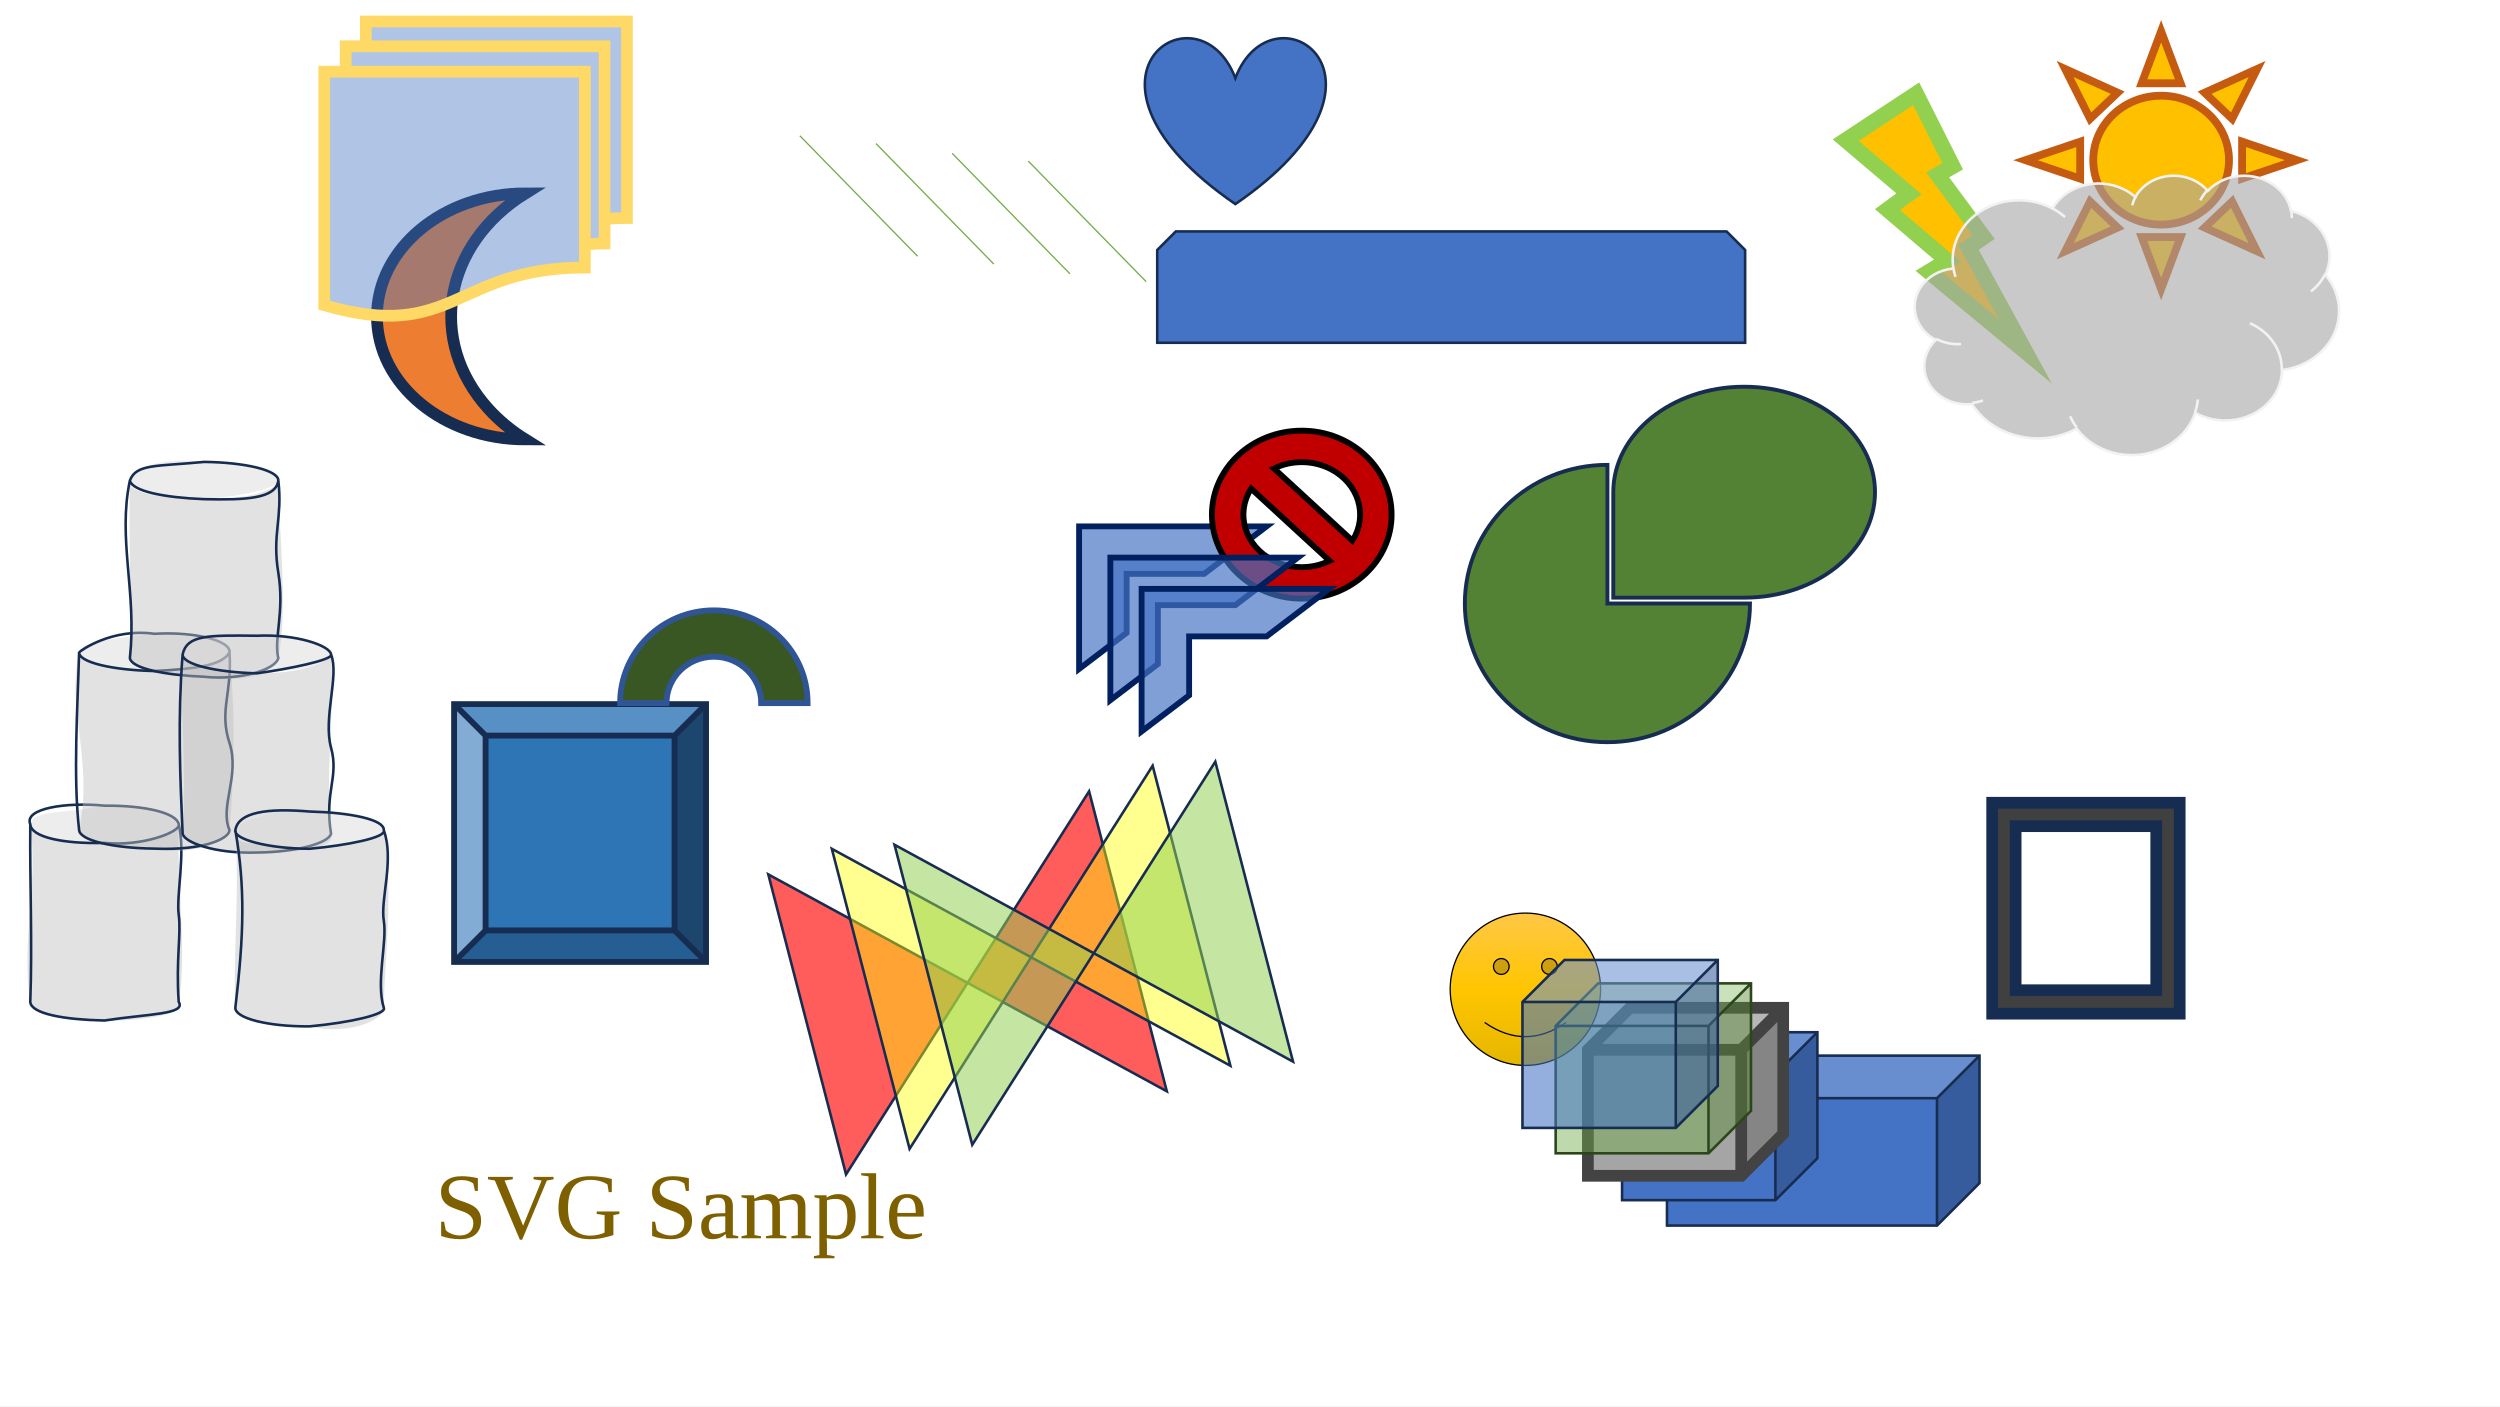
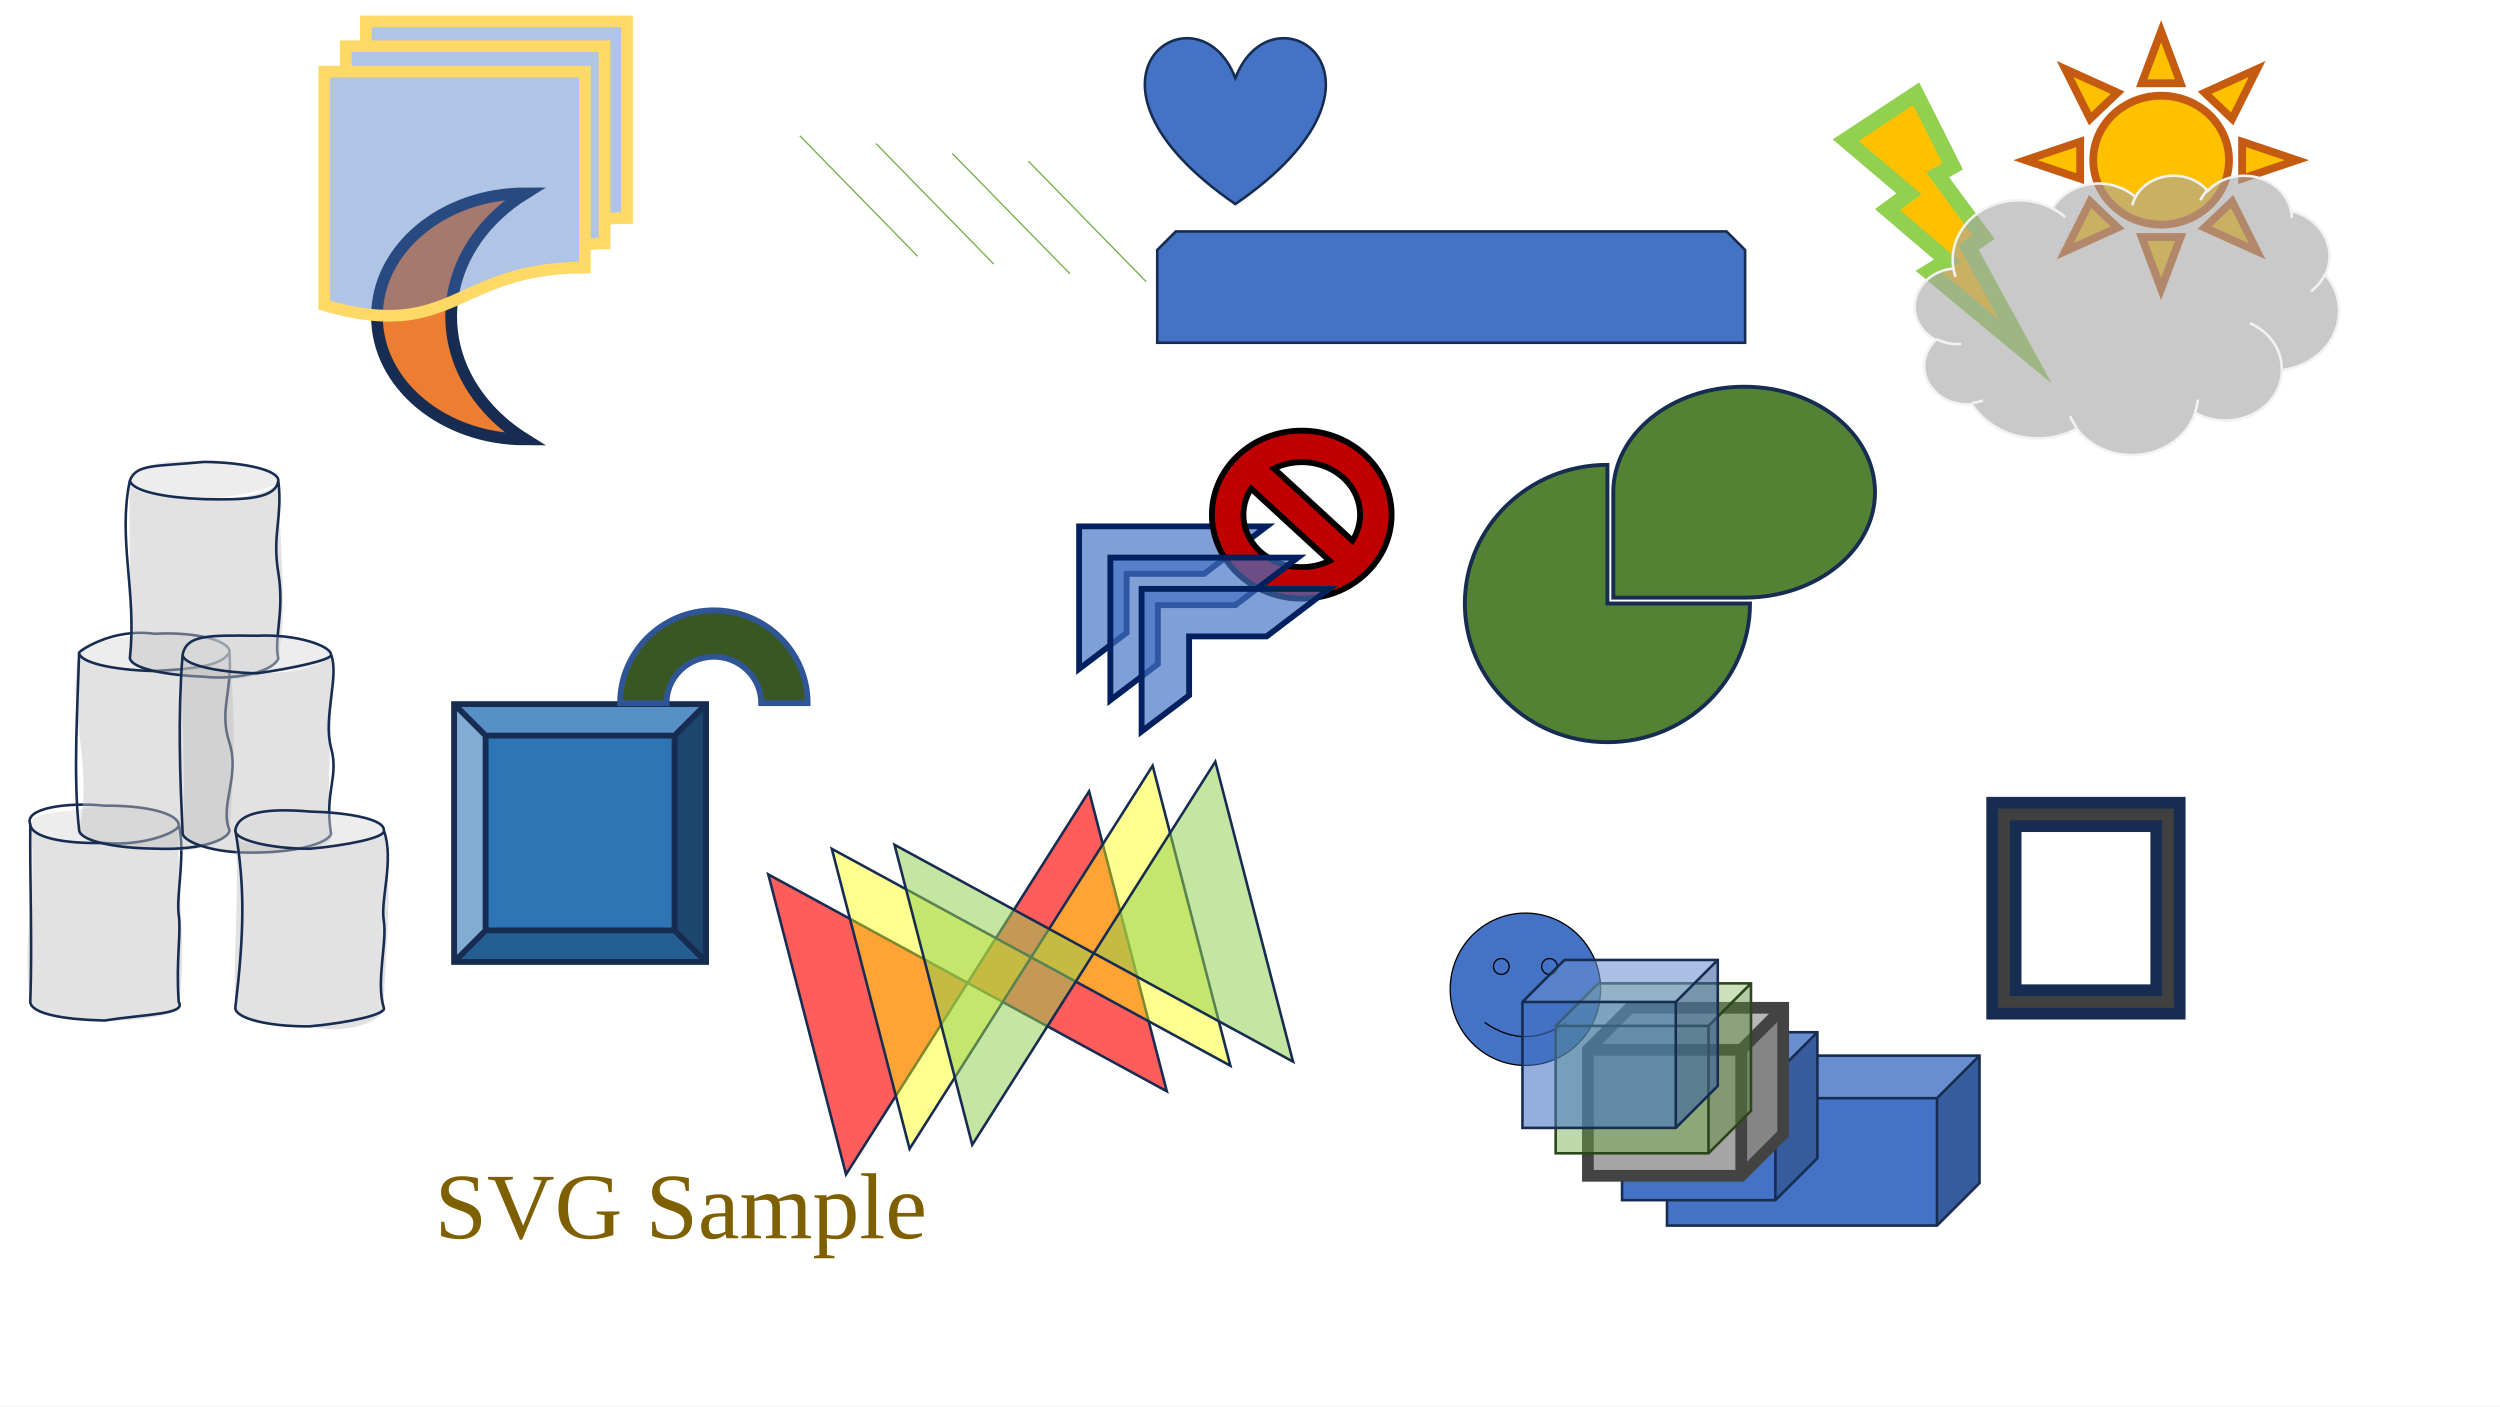
<svg xmlns="http://www.w3.org/2000/svg" width="1280" height="720" overflow="hidden">
  <defs>
    <linearGradient x1="781" y1="467.5" x2="781" y2="545.5" gradientUnits="userSpaceOnUse" spreadMethod="reflect" id="fill0">
      <stop offset="0" stop-color="#FFC746" />
      <stop offset="0.5" stop-color="#FFC600" />
      <stop offset="1" stop-color="#E5B600" />
    </linearGradient>
    <linearGradient x1="781" y1="467.5" x2="781" y2="545.5" gradientUnits="userSpaceOnUse" spreadMethod="reflect" id="fill1">
      <stop offset="0" stop-color="#CDA038" />
      <stop offset="0.5" stop-color="#CD9F00" />
      <stop offset="1" stop-color="#B89200" />
    </linearGradient>
  </defs>
  <g>
    <rect x="0" y="0" width="1280" height="720" fill="#FFFFFF" />
    <path d="M602 118.5 884 118.5 893.5 128 893.5 175.5 893.5 175.5 592.5 175.5 592.5 175.5 592.5 128Z" stroke="#172C51" stroke-width="1.333" stroke-miterlimit="8" fill="#4472C4" fill-rule="evenodd" />
    <path d="M896 309C896 348.212 863.317 380 823 380 782.683 380 750 348.212 750 309 750 269.788 782.683 238 823 238L823 309Z" stroke="#172C51" stroke-width="2" stroke-miterlimit="8" fill="#548235" fill-rule="evenodd" />
    <path d="M960 252C960 281.823 930.003 306 893 306 870.667 306 848.333 306 826 306 826 288 826 270 826 252 826 222.177 855.997 198 893 198 930.003 198 960 222.177 960 252Z" stroke="#172C51" stroke-width="2" stroke-miterlimit="8" fill="#548235" fill-rule="evenodd" />
    <path d="M1020 411 1116 411 1116 519 1020 519ZM1032 423 1032 507 1104 507 1104 423Z" stroke="#172C51" stroke-width="6" stroke-miterlimit="8" fill="#404040" fill-rule="evenodd" />
    <rect x="853.5" y="562.25" width="138.25" height="65.25" fill="#4472C4" />
    <path d="M991.75 562.25 1013.5 540.5 1013.5 605.75 991.75 627.5Z" fill="#375C9E" fill-rule="evenodd" />
    <path d="M853.5 562.25 875.25 540.5 1013.5 540.5 991.75 562.25Z" fill="#698ED0" fill-rule="evenodd" />
    <path d="M853.5 562.25 875.25 540.5 1013.5 540.5 1013.5 605.75 991.75 627.5 853.5 627.5ZM853.5 562.25 991.75 562.25 1013.5 540.5M991.75 562.25 991.75 627.5" stroke="#172C51" stroke-width="1.333" stroke-miterlimit="8" fill="none" fill-rule="evenodd" />
    <rect x="248.625" y="376.625" width="96.75" height="99.75" fill="#2E75B6" />
    <path d="M232.5 360.5 361.5 360.5 345.375 376.625 248.625 376.625Z" fill="#5790C4" fill-rule="evenodd" />
    <path d="M232.5 492.5 248.625 476.375 345.375 476.375 361.5 492.5Z" fill="#255E92" fill-rule="evenodd" />
    <path d="M232.5 360.5 248.625 376.625 248.625 476.375 232.5 492.5Z" fill="#82ACD3" fill-rule="evenodd" />
    <path d="M361.5 360.5 361.5 492.5 345.375 476.375 345.375 376.625Z" fill="#1C466D" fill-rule="evenodd" />
    <path d="M232.5 360.5 361.5 360.5 361.5 492.5 232.5 492.5ZM248.625 376.625 345.375 376.625 345.375 476.375 248.625 476.375ZM232.5 360.5 248.625 376.625M232.5 492.5 248.625 476.375M361.5 360.5 345.375 376.625M361.5 492.5 345.375 476.375" stroke="#172C51" stroke-width="3" stroke-miterlimit="8" fill="none" fill-rule="evenodd" />
    <path d="M317.5 360C317.5 333.767 338.99 312.5 365.5 312.5 392.01 312.5 413.5 333.767 413.5 360L389.75 360C389.75 346.883 378.893 336.25 365.5 336.25 352.107 336.25 341.25 346.883 341.25 360Z" stroke="#2F5597" stroke-width="3" stroke-miterlimit="8" fill="#385723" fill-rule="evenodd" />
-     <path d="M742.5 506.5C742.5 484.961 759.737 467.5 781 467.5 802.263 467.5 819.5 484.961 819.5 506.5 819.5 528.039 802.263 545.5 781 545.5 759.737 545.5 742.5 528.039 742.5 506.5Z" fill="url(#fill0)" fill-rule="evenodd" />
-     <path d="M764.655 494.836C764.655 492.592 766.451 490.774 768.666 490.774 770.881 490.774 772.676 492.592 772.676 494.836 772.676 497.08 770.881 498.899 768.666 498.899 766.451 498.899 764.655 497.08 764.655 494.836M789.324 494.836C789.324 492.592 791.119 490.774 793.334 490.774 795.549 490.774 797.345 492.592 797.345 494.836 797.345 497.08 795.549 498.899 793.334 498.899 791.119 498.899 789.324 497.08 789.324 494.836" stroke="#000000" stroke-width="0.667" stroke-miterlimit="8" fill="url(#fill1)" fill-rule="evenodd" />
+     <path d="M742.5 506.5C742.5 484.961 759.737 467.5 781 467.5 802.263 467.5 819.5 484.961 819.5 506.5 819.5 528.039 802.263 545.5 781 545.5 759.737 545.5 742.5 528.039 742.5 506.5Z" fill="#4472C4" fill-rule="evenodd" />
+     <path d="M764.655 494.836C764.655 492.592 766.451 490.774 768.666 490.774 770.881 490.774 772.676 492.592 772.676 494.836 772.676 497.08 770.881 498.899 768.666 498.899 766.451 498.899 764.655 497.08 764.655 494.836M789.324 494.836C789.324 492.592 791.119 490.774 793.334 490.774 795.549 490.774 797.345 492.592 797.345 494.836 797.345 497.08 795.549 498.899 793.334 498.899 791.119 498.899 789.324 497.08 789.324 494.836" stroke="#000000" stroke-width="0.667" stroke-miterlimit="8" fill="#4472C4" fill-rule="evenodd" />
    <path d="M760.133 523.508C774.044 533.186 787.94 533.186 801.819 523.508" stroke="#000000" stroke-width="0.667" stroke-miterlimit="8" fill="none" fill-rule="evenodd" />
    <path d="M742.5 506.5C742.5 484.961 759.737 467.5 781 467.5 802.263 467.5 819.5 484.961 819.5 506.5 819.5 528.039 802.263 545.5 781 545.5 759.737 545.5 742.5 528.039 742.5 506.5Z" stroke="#000000" stroke-width="0.667" stroke-miterlimit="8" fill="none" fill-rule="evenodd" />
    <path d="M632.5 40C651.667-10.167 726.417 40 632.5 104.5 538.583 40 613.333-10.167 632.5 40Z" stroke="#172C51" stroke-width="1.333" stroke-miterlimit="8" fill="#4472C4" fill-rule="evenodd" />
    <path d="M981.084 48 999.774 85.156 992.065 89.537 1015.61 121.376 1007.9 126.693 1037 180 987.644 139.147 997.057 133.476 966.39 107.308 977.379 99.223 945 71.772Z" stroke="#92D050" stroke-width="8" stroke-miterlimit="8" fill="#FFC000" fill-rule="evenodd" />
    <path d="M1176 82 1147.95 91.472 1147.95 72.528ZM1155.64 35.329 1142.86 60.862 1128.76 47.468ZM1106.5 16 1116.47 42.634 1096.53 42.634ZM1057.35 35.329 1084.24 47.468 1070.14 60.862ZM1037 82 1065.05 72.528 1065.05 91.472ZM1057.35 128.664 1070.14 103.138 1084.24 116.532ZM1106.5 148 1096.53 121.366 1116.47 121.366ZM1155.64 128.664 1128.76 116.532 1142.86 103.138ZM1071.75 82C1071.75 63.775 1087.31 49 1106.5 49 1125.69 49 1141.25 63.775 1141.25 82 1141.25 100.225 1125.69 115 1106.5 115 1087.31 115 1071.75 100.225 1071.75 82Z" stroke="#C55A11" stroke-width="4" stroke-miterlimit="8" fill="#FFC000" fill-rule="evenodd" />
    <path d="M1000.09 137.067C997.565 120.42 1010.57 105.089 1029.13 102.824 1036.65 101.907 1044.3 103.278 1050.85 106.72 1057.79 94.987 1074.01 90.528 1087.07 96.76 1089.36 97.85 1091.46 99.231 1093.3 100.861 1098.71 91.135 1111.87 87.184 1122.71 92.035 1125.71 93.378 1128.32 95.32 1130.36 97.712 1139.07 88.515 1154.46 87.379 1164.74 95.175 1169.06 98.451 1171.97 102.971 1172.98 107.958 1187.25 111.451 1195.67 124.683 1191.79 137.512 1191.46 138.59 1191.05 139.647 1190.56 140.675 1202.01 154.042 1199.21 173.202 1184.3 183.47 1179.66 186.666 1174.18 188.735 1168.39 189.478 1168.26 203.859 1155.14 215.425 1139.1 215.309 1133.73 215.271 1128.49 213.903 1123.94 211.359 1118.51 227.483 1099.58 236.596 1081.65 231.714 1074.14 229.668 1067.65 225.341 1063.28 219.472 1044.93 229.402 1021.1 224.06 1010.07 207.541 1009.93 207.333 1009.79 207.123 1009.66 206.912 997.646 208.174 986.765 200.485 985.355 189.74 984.603 184.012 986.711 178.28 991.117 174.069 980.715 168.577 977.221 156.522 983.312 147.143 986.827 141.733 992.99 138.156 999.908 137.513Z" stroke="#F2F2F2" stroke-width="1.333" stroke-miterlimit="8" fill="#A6A6A6" fill-rule="evenodd" fill-opacity="0.6" />
    <path d="M1004.07 176.151C999.633 176.463 995.193 175.542 991.349 173.513M1015.3 205.022C1013.51 205.66 1011.64 206.084 1009.73 206.285M1063.27 218.895C1061.93 217.088 1060.8 215.157 1059.92 213.135M1125.3 204.532C1125.1 206.676 1124.66 208.794 1123.96 210.852M1151.94 165.482C1162 169.877 1168.36 179.066 1168.27 189.102M1190.46 140.325C1188.83 143.742 1186.34 146.774 1183.19 149.182M1173.01 107.461C1173.29 108.841 1173.41 110.242 1173.39 111.644M1126.56 102.582C1127.51 100.652 1128.77 98.855 1130.29 97.247M1091.72 105.124C1092.1 103.529 1092.71 101.984 1093.52 100.523M1050.82 106.687C1053.19 107.932 1055.39 109.431 1057.35 111.15M1001.23 141.765C1000.71 140.229 1000.33 138.658 1000.09 137.069" stroke="#F2F2F2" stroke-width="1.333" stroke-miterlimit="8" fill="none" fill-rule="evenodd" />
    <path d="M269 225C227.026 225 193 196.794 193 162 193 127.206 227.026 99 269 99 227.026 125.095 218.52 174.456 250 209.25 255.401 215.22 261.798 220.523 269 225Z" stroke="#172C51" stroke-width="6" stroke-miterlimit="8" fill="#ED7D31" fill-rule="evenodd" />
    <path d="M166 156.282C232.722 175.576 232.722 136.987 299.436 136.987L299.436 36.691 166 36.691ZM176.994 36.691 176.994 23.688 309.519 23.688 309.519 124.614C304.481 124.614 299.436 125.313 299.436 125.313L299.436 36.691ZM187.327 23.688 187.327 11 321 11 321 111.611C315.259 111.611 309.519 112.135 309.519 112.135L309.519 23.688Z" fill="#4472C4" fill-rule="evenodd" fill-opacity="0.42" />
    <path d="M166 36.691 299.436 36.691 299.436 136.987C232.722 136.987 232.722 175.576 166 156.282ZM176.994 36.691 176.994 23.688 309.519 23.688 309.519 124.614C304.481 124.614 299.436 125.313 299.436 125.313M187.327 23.688 187.327 11 321 11 321 111.611C315.259 111.611 309.519 112.135 309.519 112.135" stroke="#FFD966" stroke-width="6" stroke-miterlimit="8" fill="none" fill-rule="evenodd" />
    <path d="M557.613 405.147 597.409 558.742 495.389 503.222 433.166 601.297 393.37 447.702 495.389 503.222Z" stroke="#172C51" stroke-width="1.333" stroke-miterlimit="8" fill="#FF0000" fill-rule="evenodd" fill-opacity="0.639" />
    <path d="M552.5 269.5 648.5 269.5 616.5 293.833 576.833 293.833 576.833 323.997 552.5 342.5Z" stroke="#002060" stroke-width="3" stroke-miterlimit="8" fill="#4472C4" fill-rule="evenodd" fill-opacity="0.678" />
    <path d="M620.5 263.5C620.5 239.752 641.095 220.5 666.5 220.5 691.905 220.5 712.5 239.752 712.5 263.5 712.5 287.248 691.905 306.5 666.5 306.5 641.095 306.5 620.5 287.248 620.5 263.5ZM692.441 276.831C700.625 263.943 695.645 247.526 681.319 240.164 672.344 235.552 661.357 235.441 652.269 239.87ZM640.559 250.17C632.375 263.058 637.355 279.474 651.681 286.836 660.656 291.448 671.644 291.559 680.731 287.13Z" stroke="#000000" stroke-width="3" stroke-miterlimit="8" fill="#C00000" fill-rule="evenodd" />
    <path d="M568.5 285.5 664.5 285.5 632.5 309.833 592.833 309.833 592.833 339.997 568.5 358.5Z" stroke="#002060" stroke-width="3" stroke-miterlimit="8" fill="#4472C4" fill-rule="evenodd" fill-opacity="0.678" />
    <path d="M584.5 301.5 680.5 301.5 648.5 325.833 608.833 325.833 608.833 355.997 584.5 374.5Z" stroke="#002060" stroke-width="3" stroke-miterlimit="8" fill="#4472C4" fill-rule="evenodd" fill-opacity="0.678" />
    <path d="M590.149 392.055 629.945 545.65 527.926 490.13 465.702 588.205 425.906 434.61 527.926 490.13Z" stroke="#172C51" stroke-width="1.333" stroke-miterlimit="8" fill="#FFFF00" fill-rule="evenodd" fill-opacity="0.439" />
    <path d="M622.241 389.972 662.037 543.567 560.017 488.047 497.794 586.122 457.998 432.527 560.017 488.047Z" stroke="#172C51" stroke-width="1.333" stroke-miterlimit="8" fill="#92D050" fill-rule="evenodd" fill-opacity="0.529" />
    <path d="M15.5 422.036C11.158 425.026 33.283 432.658 53.5 431.573 75.445 431.825 91.634 427.317 91.5 422.036 90.436 452.99 95.939 488.31 91.5 512.964 96.368 518.704 74.398 522.964 53.5 522.5 32.406 523.845 14.592 517.747 15.5 512.964 10.652 480.522 19.794 454.202 15.5 422.036Z" fill="#BFBFBF" fill-rule="evenodd" fill-opacity="0.459" />
    <path d="M15.5 422.036C17.75 414.149 32.747 416.873 53.5 412.5 74.301 412.177 91.481 416.237 91.5 422.036 89.724 429.441 72.494 435.984 53.5 431.573 33.458 431.599 15.811 428.57 15.5 422.036Z" fill="#D9D9D9" fill-rule="evenodd" fill-opacity="0.459" />
    <path d="M91.5 422.036C92.925 425.706 73.116 433.557 53.5 431.573 31.817 432.139 15.919 428.518 15.5 422.036 12.13 413.861 33.903 410.591 53.5 412.5 74.632 412.329 90.543 416.305 91.5 422.036 95.127 436.698 90.142 458.772 91.5 468.409 92.858 478.046 90.009 491.272 91.5 512.964 95.484 519.398 76.054 519.024 53.5 522.5 32.373 522.081 15.844 518.95 15.5 512.964 16.61 483.496 15.225 450.622 15.5 422.036" stroke="#172C51" stroke-width="1.333" stroke-miterlimit="8" fill="none" fill-rule="evenodd" />
    <path d="M40.5 334.036C44.526 339.307 55.975 342.818 79 343.573 99.099 343.905 118.001 339.859 117.5 334.036 120.918 369.818 119.777 399.544 117.5 424.964 118.567 429.63 99.915 438.734 79 434.5 57.715 434.367 40.412 431.049 40.5 424.964 48.006 390.505 33.849 362.744 40.5 334.036Z" fill="#BFBFBF" fill-rule="evenodd" fill-opacity="0.459" />
    <path d="M40.5 334.036C40.769 329.312 53.664 327.258 79 324.5 100.561 325.201 117.449 328.194 117.5 334.036 118.181 340.504 101.334 344.433 79 343.573 57.631 343.502 39.663 339.892 40.5 334.036Z" fill="#D9D9D9" fill-rule="evenodd" fill-opacity="0.459" />
    <path d="M117.5 334.036C113.62 340.896 99.759 342.444 79 343.573 57.136 343.106 40.334 338.988 40.5 334.036 40.834 333.368 57.287 321.425 79 324.5 101.032 323.264 118.399 328.373 117.5 334.036 118.973 354.965 112.038 363.571 117.5 380.409 122.962 397.247 112.298 412.927 117.5 424.964 117.659 429.078 105.129 435.585 79 434.5 57.691 434.242 40.806 430.271 40.5 424.964 37.367 397.169 39.77 362.024 40.5 334.036" stroke="#172C51" stroke-width="1.333" stroke-miterlimit="8" fill="none" fill-rule="evenodd" />
    <path d="M66.5 246.036C64.307 253.257 88.695 255.489 104.5 255.573 124.468 256.223 142.569 251.079 142.5 246.036 142.669 269.601 147.633 312.939 142.5 336.964 139.408 344.819 124.93 350.061 104.5 346.5 84.155 345.36 66.623 342.286 66.5 336.964 67.18 300.222 65.848 272.595 66.5 246.036Z" fill="#BFBFBF" fill-rule="evenodd" fill-opacity="0.459" />
    <path d="M66.5 246.036C65.03 241.707 80.679 233.316 104.5 236.5 124.227 237.109 142.681 240.647 142.5 246.036 143.207 249.512 125.209 254.009 104.5 255.573 84.095 256.432 66.044 251.42 66.5 246.036Z" fill="#D9D9D9" fill-rule="evenodd" fill-opacity="0.459" />
    <path d="M142.5 246.036C141.266 255.426 125.819 256.04 104.5 255.573 83.721 254.777 67.649 251.392 66.5 246.036 69.723 237.419 79.845 238.885 104.5 236.5 125.572 236.72 142.665 240.803 142.5 246.036 144.779 265.454 139.204 273.192 142.5 293.319 145.796 313.445 140.061 327.033 142.5 336.964 140.969 343.016 122.815 348.423 104.5 346.5 84.292 345.697 67.371 342.218 66.5 336.964 70.163 303.639 60.134 275.966 66.5 246.036" stroke="#172C51" stroke-width="1.333" stroke-miterlimit="8" fill="none" fill-rule="evenodd" />
    <path d="M93.5 335.123C95.008 341.775 108.884 343.858 131.5 344.746 152.283 344.898 169.125 339.871 169.5 335.123 171.619 363.575 166.246 394.43 169.5 426.877 172.182 433.853 156.191 436.388 131.5 436.5 109.302 436.618 93.282 432.528 93.5 426.877 95.757 396.431 92.151 367.172 93.5 335.123Z" fill="#BFBFBF" fill-rule="evenodd" fill-opacity="0.459" />
    <path d="M93.5 335.123C93.66 327.153 108.609 323.408 131.5 325.5 151.194 325.943 169.5 329.626 169.5 335.123 171.978 340.931 153.827 342.953 131.5 344.746 110.985 343.967 93.595 340.511 93.5 335.123Z" fill="#D9D9D9" fill-rule="evenodd" fill-opacity="0.459" />
    <path d="M169.5 335.123C170.528 337.893 147.805 342.51 131.5 344.746 110.857 344.195 93.52 340.313 93.5 335.123 95.647 325.059 106.334 325.211 131.5 325.5 152.093 324.526 169.255 330.744 169.5 335.123 173.807 345.853 165.328 367.509 169.5 382.835 173.672 398.161 165.96 405.204 169.5 426.877 168.119 431.73 151.765 436.332 131.5 436.5 109.837 437.192 94.365 431.283 93.5 426.877 92.237 398.951 90.918 367.138 93.5 335.123" stroke="#172C51" stroke-width="1.333" stroke-miterlimit="8" fill="none" fill-rule="evenodd" />
    <path d="M120.5 425.036C118.508 434.599 135.06 431.145 158.5 434.573 180.084 433.342 196.123 429.836 196.5 425.036 201.645 458.489 196.796 491.65 196.5 515.964 197.194 521.589 179.788 530.398 158.5 525.5 137.63 526.696 120.319 520.834 120.5 515.964 119.126 491.14 122.855 455.077 120.5 425.036Z" fill="#BFBFBF" fill-rule="evenodd" fill-opacity="0.459" />
    <path d="M120.5 425.036C120.809 421.347 141.219 413.433 158.5 415.5 178.03 415.346 195.797 419.679 196.5 425.036 196.842 429.976 179.822 432.368 158.5 434.573 138.131 434.203 121.866 430.48 120.5 425.036Z" fill="#D9D9D9" fill-rule="evenodd" fill-opacity="0.459" />
    <path d="M196.5 425.036C198.223 428.836 177.29 432.87 158.5 434.573 137.146 434.525 119.438 429.65 120.5 425.036 121.973 415.722 137.051 413.704 158.5 415.5 179.835 416.03 196.968 419.715 196.5 425.036 201.958 440.318 194.69 460.415 196.5 471.409 198.31 482.404 192.381 502.812 196.5 515.964 198.22 519.201 179.588 523.57 158.5 525.5 136.864 525.676 120.248 521.227 120.5 515.964 124.96 478.115 125.564 454.235 120.5 425.036" stroke="#172C51" stroke-width="1.333" stroke-miterlimit="8" fill="none" fill-rule="evenodd" />
    <rect x="830.5" y="550" width="78.5" height="64.5" fill="#4472C4" />
    <path d="M909 550 930.5 528.5 930.5 593 909 614.5Z" fill="#375C9E" fill-rule="evenodd" />
    <path d="M830.5 550 852 528.5 930.5 528.5 909 550Z" fill="#698ED0" fill-rule="evenodd" />
    <path d="M830.5 550 852 528.5 930.5 528.5 930.5 593 909 614.5 830.5 614.5ZM830.5 550 909 550 930.5 528.5M909 550 909 614.5" stroke="#172C51" stroke-width="1.333" stroke-miterlimit="8" fill="none" fill-rule="evenodd" />
    <rect x="813" y="537.5" width="78.5" height="64.5" fill="#A5A5A5" />
    <path d="M891.5 537.5 913 516 913 580.5 891.5 602Z" fill="#858585" fill-rule="evenodd" />
    <path d="M813 537.5 834.5 516 913 516 891.5 537.5Z" fill="#B7B7B7" fill-rule="evenodd" />
    <path d="M813 537.5 834.5 516 913 516 913 580.5 891.5 602 813 602ZM813 537.5 891.5 537.5 913 516M891.5 537.5 891.5 602" stroke="#434343" stroke-width="6" stroke-miterlimit="8" fill="none" fill-rule="evenodd" />
    <rect x="796.5" y="525.25" width="78.25" height="65.25" fill="#70AD47" fill-opacity="0.451" />
    <path d="M874.75 525.25 896.5 503.5 896.5 568.75 874.75 590.5Z" fill="#5A8B39" fill-rule="evenodd" fill-opacity="0.451" />
    <path d="M796.5 525.25 818.25 503.5 896.5 503.5 874.75 525.25Z" fill="#8CBD6B" fill-rule="evenodd" fill-opacity="0.451" />
    <path d="M796.5 525.25 818.25 503.5 896.5 503.5 896.5 568.75 874.75 590.5 796.5 590.5ZM796.5 525.25 874.75 525.25 896.5 503.5M874.75 525.25 874.75 590.5" stroke="#2B4719" stroke-width="1.333" stroke-miterlimit="8" fill="none" fill-rule="evenodd" />
    <rect x="779.5" y="513" width="78.5" height="64.5" fill="#4472C4" fill-opacity="0.569" />
    <path d="M858 513 879.5 491.5 879.5 556 858 577.5Z" fill="#375C9E" fill-rule="evenodd" fill-opacity="0.569" />
    <path d="M779.5 513 801 491.5 879.5 491.5 858 513Z" fill="#698ED0" fill-rule="evenodd" fill-opacity="0.569" />
    <path d="M779.5 513 801 491.5 879.5 491.5 879.5 556 858 577.5 779.5 577.5ZM779.5 513 858 513 879.5 491.5M858 513 858 577.5" stroke="#172C51" stroke-width="1.333" stroke-miterlimit="8" fill="none" fill-rule="evenodd" />
    <text fill="#7F6000" font-family="Times New Roman,Times New Roman_MSFontService,sans-serif" font-weight="400" font-size="48" transform="translate(222.6 634)">SVG Sample</text>
    <path d="M409.5 69.5 469.82 131.204" stroke="#70AD47" stroke-width="0.667" stroke-miterlimit="8" fill="none" fill-rule="evenodd" />
    <path d="M448.5 73.5 508.82 135.204" stroke="#70AD47" stroke-width="0.667" stroke-miterlimit="8" fill="none" fill-rule="evenodd" />
    <path d="M487.5 78.5 547.82 140.204" stroke="#70AD47" stroke-width="0.667" stroke-miterlimit="8" fill="none" fill-rule="evenodd" />
    <path d="M526.5 82.5 586.82 144.204" stroke="#70AD47" stroke-width="0.667" stroke-miterlimit="8" fill="none" fill-rule="evenodd" />
  </g>
</svg>
